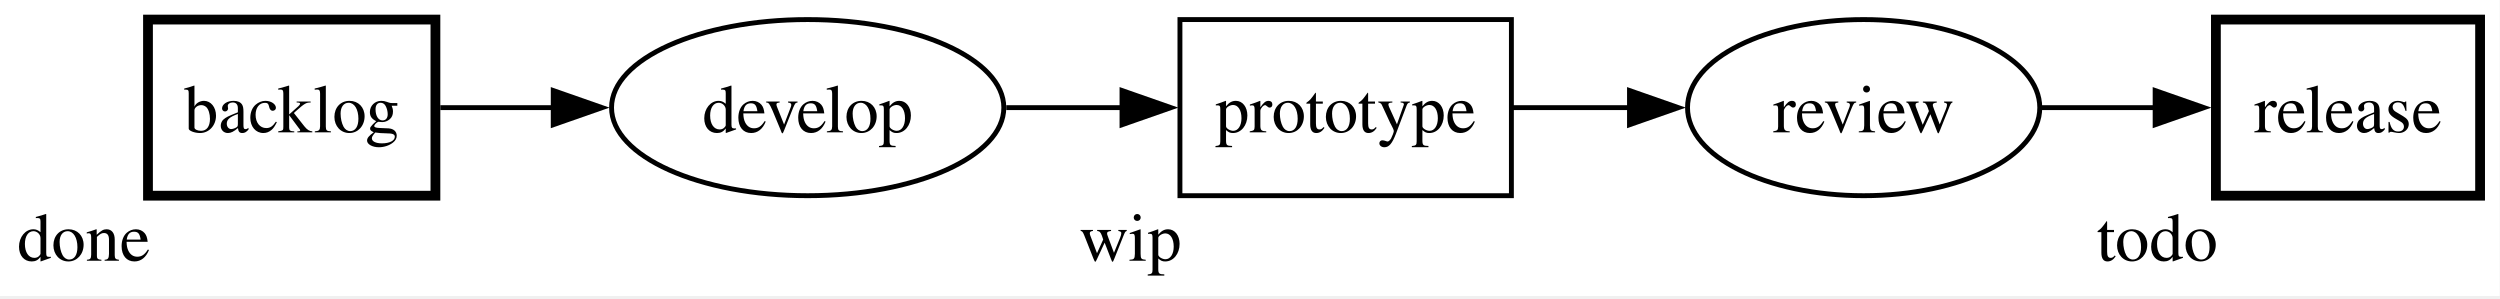
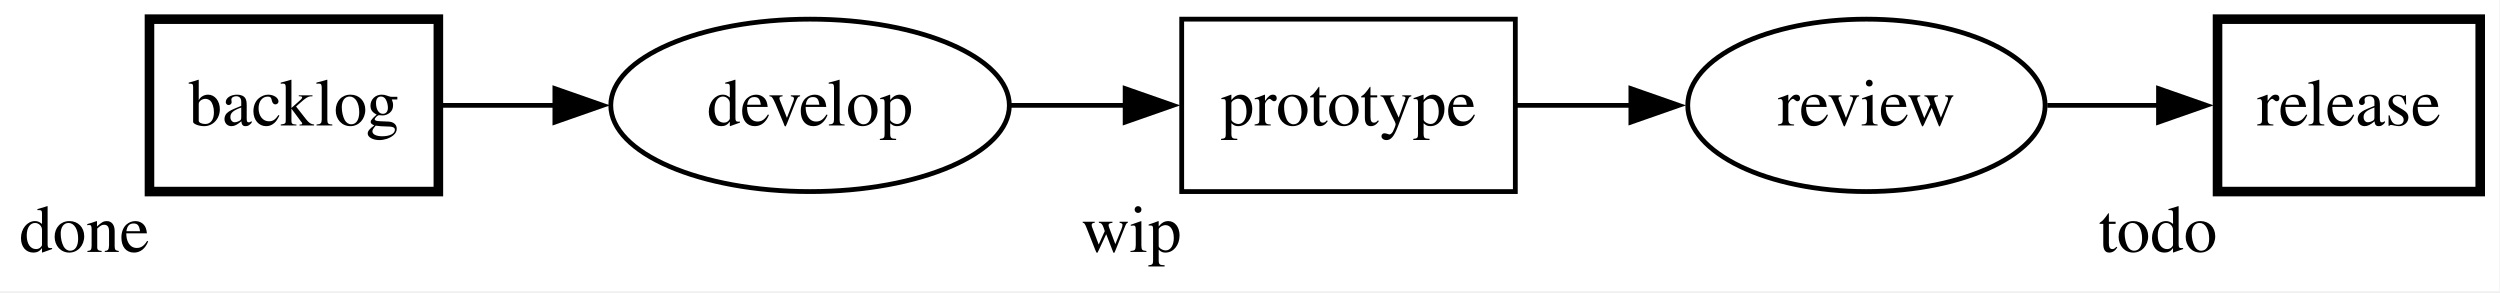
- <svg xmlns="http://www.w3.org/2000/svg" width="511pt" height="61pt" viewBox="0.00 0.00 511.00 61.00">
-   <g id="graph0" class="graph" transform="scale(1 1) rotate(0) translate(4 56.5)">
-     <polygon fill="white" stroke="none" points="-4,4 -4,-56.5 506.93,-56.5 506.93,4 -4,4" />
+ <svg xmlns="http://www.w3.org/2000/svg" width="522pt" height="61pt" viewBox="0.00 0.00 522.00 61.00">
+   <g id="graph0" class="graph" transform="scale(1 1) rotate(0) translate(4 56.8)">
+     <polygon fill="white" stroke="none" points="-4,4 -4,-56.8 517.87,-56.8 517.87,4 -4,4" />
    <g id="node1" class="node">
-       <polygon fill="none" stroke="black" stroke-width="2" points="85,-52.5 26.25,-52.5 26.25,-16.5 85,-16.5 85,-52.5" />
-       <text xml:space="preserve" text-anchor="middle" x="55.62" y="-29.45" font-family="Times,serif" font-size="14.00">backlog</text>
-       <text xml:space="preserve" text-anchor="middle" x="13.12" y="-3.2" font-family="Times,serif" font-size="14.00">done</text>
+       <polygon fill="none" stroke="black" stroke-width="2" points="87.53,-52.8 27.21,-52.8 27.21,-16.8 87.53,-16.8 87.53,-52.8" />
+       <text xml:space="preserve" text-anchor="middle" x="57.37" y="-30.6" font-family="Times,serif" font-size="14.00">backlog</text>
+       <text xml:space="preserve" text-anchor="middle" x="13.61" y="-4.2" font-family="Times,serif" font-size="14.00">done</text>
    </g>
    <g id="node2" class="node">
-       <ellipse fill="none" stroke="black" cx="161.09" cy="-34.5" rx="40.09" ry="18" />
-       <text xml:space="preserve" text-anchor="middle" x="161.09" y="-29.45" font-family="Times,serif" font-size="14.00">develop</text>
+       <ellipse fill="none" stroke="black" cx="165.14" cy="-34.8" rx="41.61" ry="18" />
+       <text xml:space="preserve" text-anchor="middle" x="165.14" y="-30.6" font-family="Times,serif" font-size="14.00">develop</text>
    </g>
    <g id="edge1" class="edge">
-       <path fill="none" stroke="black" d="M86,-34.5C93.22,-34.5 101.17,-34.5 109.09,-34.5" />
-       <polygon fill="black" stroke="black" points="109.08,-38 119.08,-34.5 109.08,-31 109.08,-38" />
+       <path fill="none" stroke="black" d="M88.4,-34.8C95.79,-34.8 103.91,-34.8 112.01,-34.8" />
+       <polygon fill="black" stroke="black" points="111.86,-38.3 121.86,-34.8 111.86,-31.3 111.86,-38.3" />
    </g>
    <g id="node3" class="node">
-       <polygon fill="none" stroke="black" points="304.93,-52.5 237.18,-52.5 237.18,-16.5 304.93,-16.5 304.93,-52.5" />
-       <text xml:space="preserve" text-anchor="middle" x="271.06" y="-29.45" font-family="Times,serif" font-size="14.00">prototype</text>
-       <text xml:space="preserve" text-anchor="middle" x="227.06" y="-3.2" font-family="Times,serif" font-size="14.00">wip</text>
+       <polygon fill="none" stroke="black" points="312.4,-52.8 242.74,-52.8 242.74,-16.8 312.4,-16.8 312.4,-52.8" />
+       <text xml:space="preserve" text-anchor="middle" x="277.57" y="-30.6" font-family="Times,serif" font-size="14.00">prototype</text>
+       <text xml:space="preserve" text-anchor="middle" x="232.24" y="-4.2" font-family="Times,serif" font-size="14.00">wip</text>
    </g>
    <g id="edge2" class="edge">
-       <path fill="none" stroke="black" d="M201.68,-34.5C209.44,-34.5 217.64,-34.5 225.55,-34.5" />
-       <polygon fill="black" stroke="black" points="225.34,-38 235.34,-34.5 225.34,-31 225.34,-38" />
+       <path fill="none" stroke="black" d="M206.94,-34.8C214.79,-34.8 223.05,-34.8 231.03,-34.8" />
+       <polygon fill="black" stroke="black" points="230.93,-38.3 240.93,-34.8 230.93,-31.3 230.93,-38.3" />
    </g>
    <g id="node5" class="node">
-       <ellipse fill="none" stroke="black" cx="376.93" cy="-34.5" rx="36" ry="18" />
-       <text xml:space="preserve" text-anchor="middle" x="376.93" y="-29.45" font-family="Times,serif" font-size="14.00">review</text>
+       <ellipse fill="none" stroke="black" cx="385.71" cy="-34.8" rx="37.31" ry="18" />
+       <text xml:space="preserve" text-anchor="middle" x="385.71" y="-30.6" font-family="Times,serif" font-size="14.00">review</text>
    </g>
    <g id="edge3" class="edge">
-       <path fill="none" stroke="black" d="M305.21,-34.5C312.88,-34.5 321.18,-34.5 329.3,-34.5" />
-       <polygon fill="black" stroke="black" points="329.07,-38 339.07,-34.5 329.07,-31 329.07,-38" />
+       <path fill="none" stroke="black" d="M312.74,-34.8C320.4,-34.8 328.66,-34.8 336.77,-34.8" />
+       <polygon fill="black" stroke="black" points="336.53,-38.3 346.53,-34.8 336.53,-31.3 336.53,-38.3" />
    </g>
    <g id="node4" class="node">
-       <polygon fill="none" stroke="black" stroke-width="2" points="502.93,-52.5 448.93,-52.5 448.93,-16.5 502.93,-16.5 502.93,-52.5" />
-       <text xml:space="preserve" text-anchor="middle" x="475.93" y="-29.45" font-family="Times,serif" font-size="14.00">release</text>
-       <text xml:space="preserve" text-anchor="middle" x="436.93" y="-3.2" font-family="Times,serif" font-size="14.00">todo</text>
+       <polygon fill="none" stroke="black" stroke-width="2" points="513.87,-52.8 459.02,-52.8 459.02,-16.8 513.87,-16.8 513.87,-52.8" />
+       <text xml:space="preserve" text-anchor="middle" x="486.45" y="-30.6" font-family="Times,serif" font-size="14.00">release</text>
+       <text xml:space="preserve" text-anchor="middle" x="446.57" y="-4.2" font-family="Times,serif" font-size="14.00">todo</text>
    </g>
    <g id="edge4" class="edge">
-       <path fill="none" stroke="black" d="M413.22,-34.5C420.85,-34.5 428.95,-34.5 436.68,-34.5" />
-       <polygon fill="black" stroke="black" points="436.51,-38 446.51,-34.5 436.51,-31 436.51,-38" />
+       <path fill="none" stroke="black" d="M423.47,-34.8C431.12,-34.8 439.2,-34.8 446.91,-34.8" />
+       <polygon fill="black" stroke="black" points="446.7,-38.3 456.7,-34.8 446.7,-31.3 446.7,-38.3" />
    </g>
  </g>
</svg>
